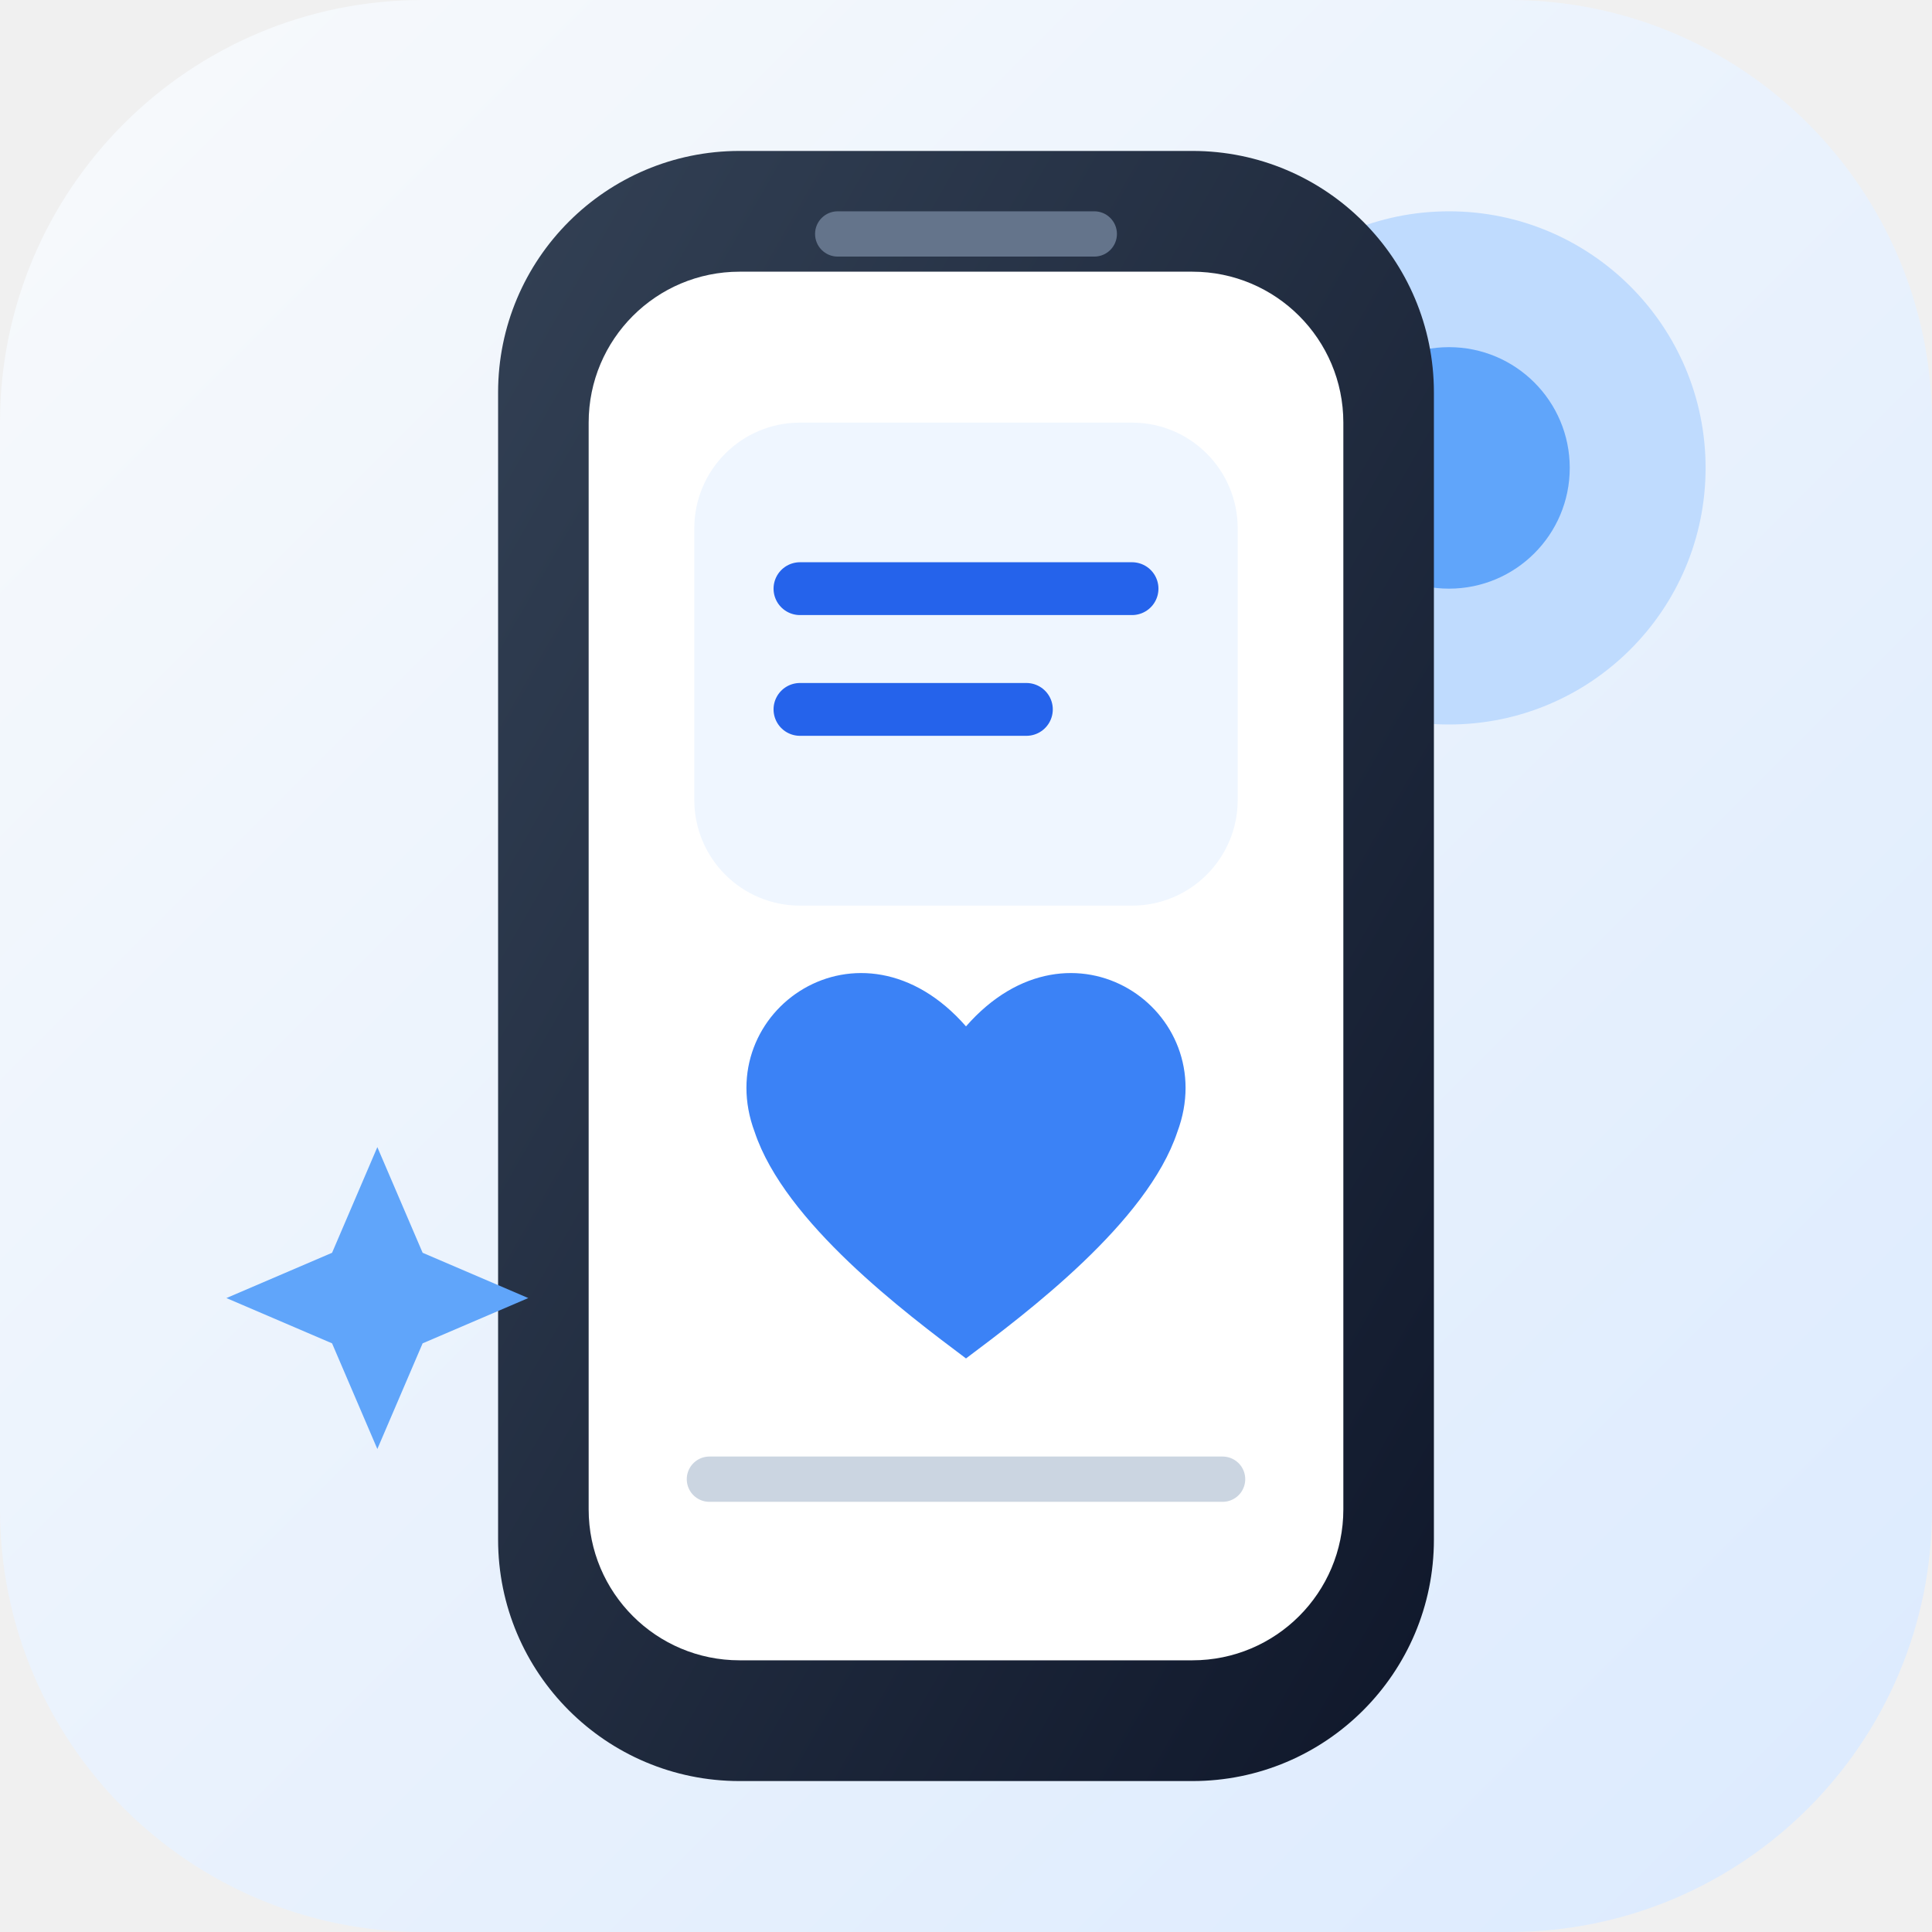
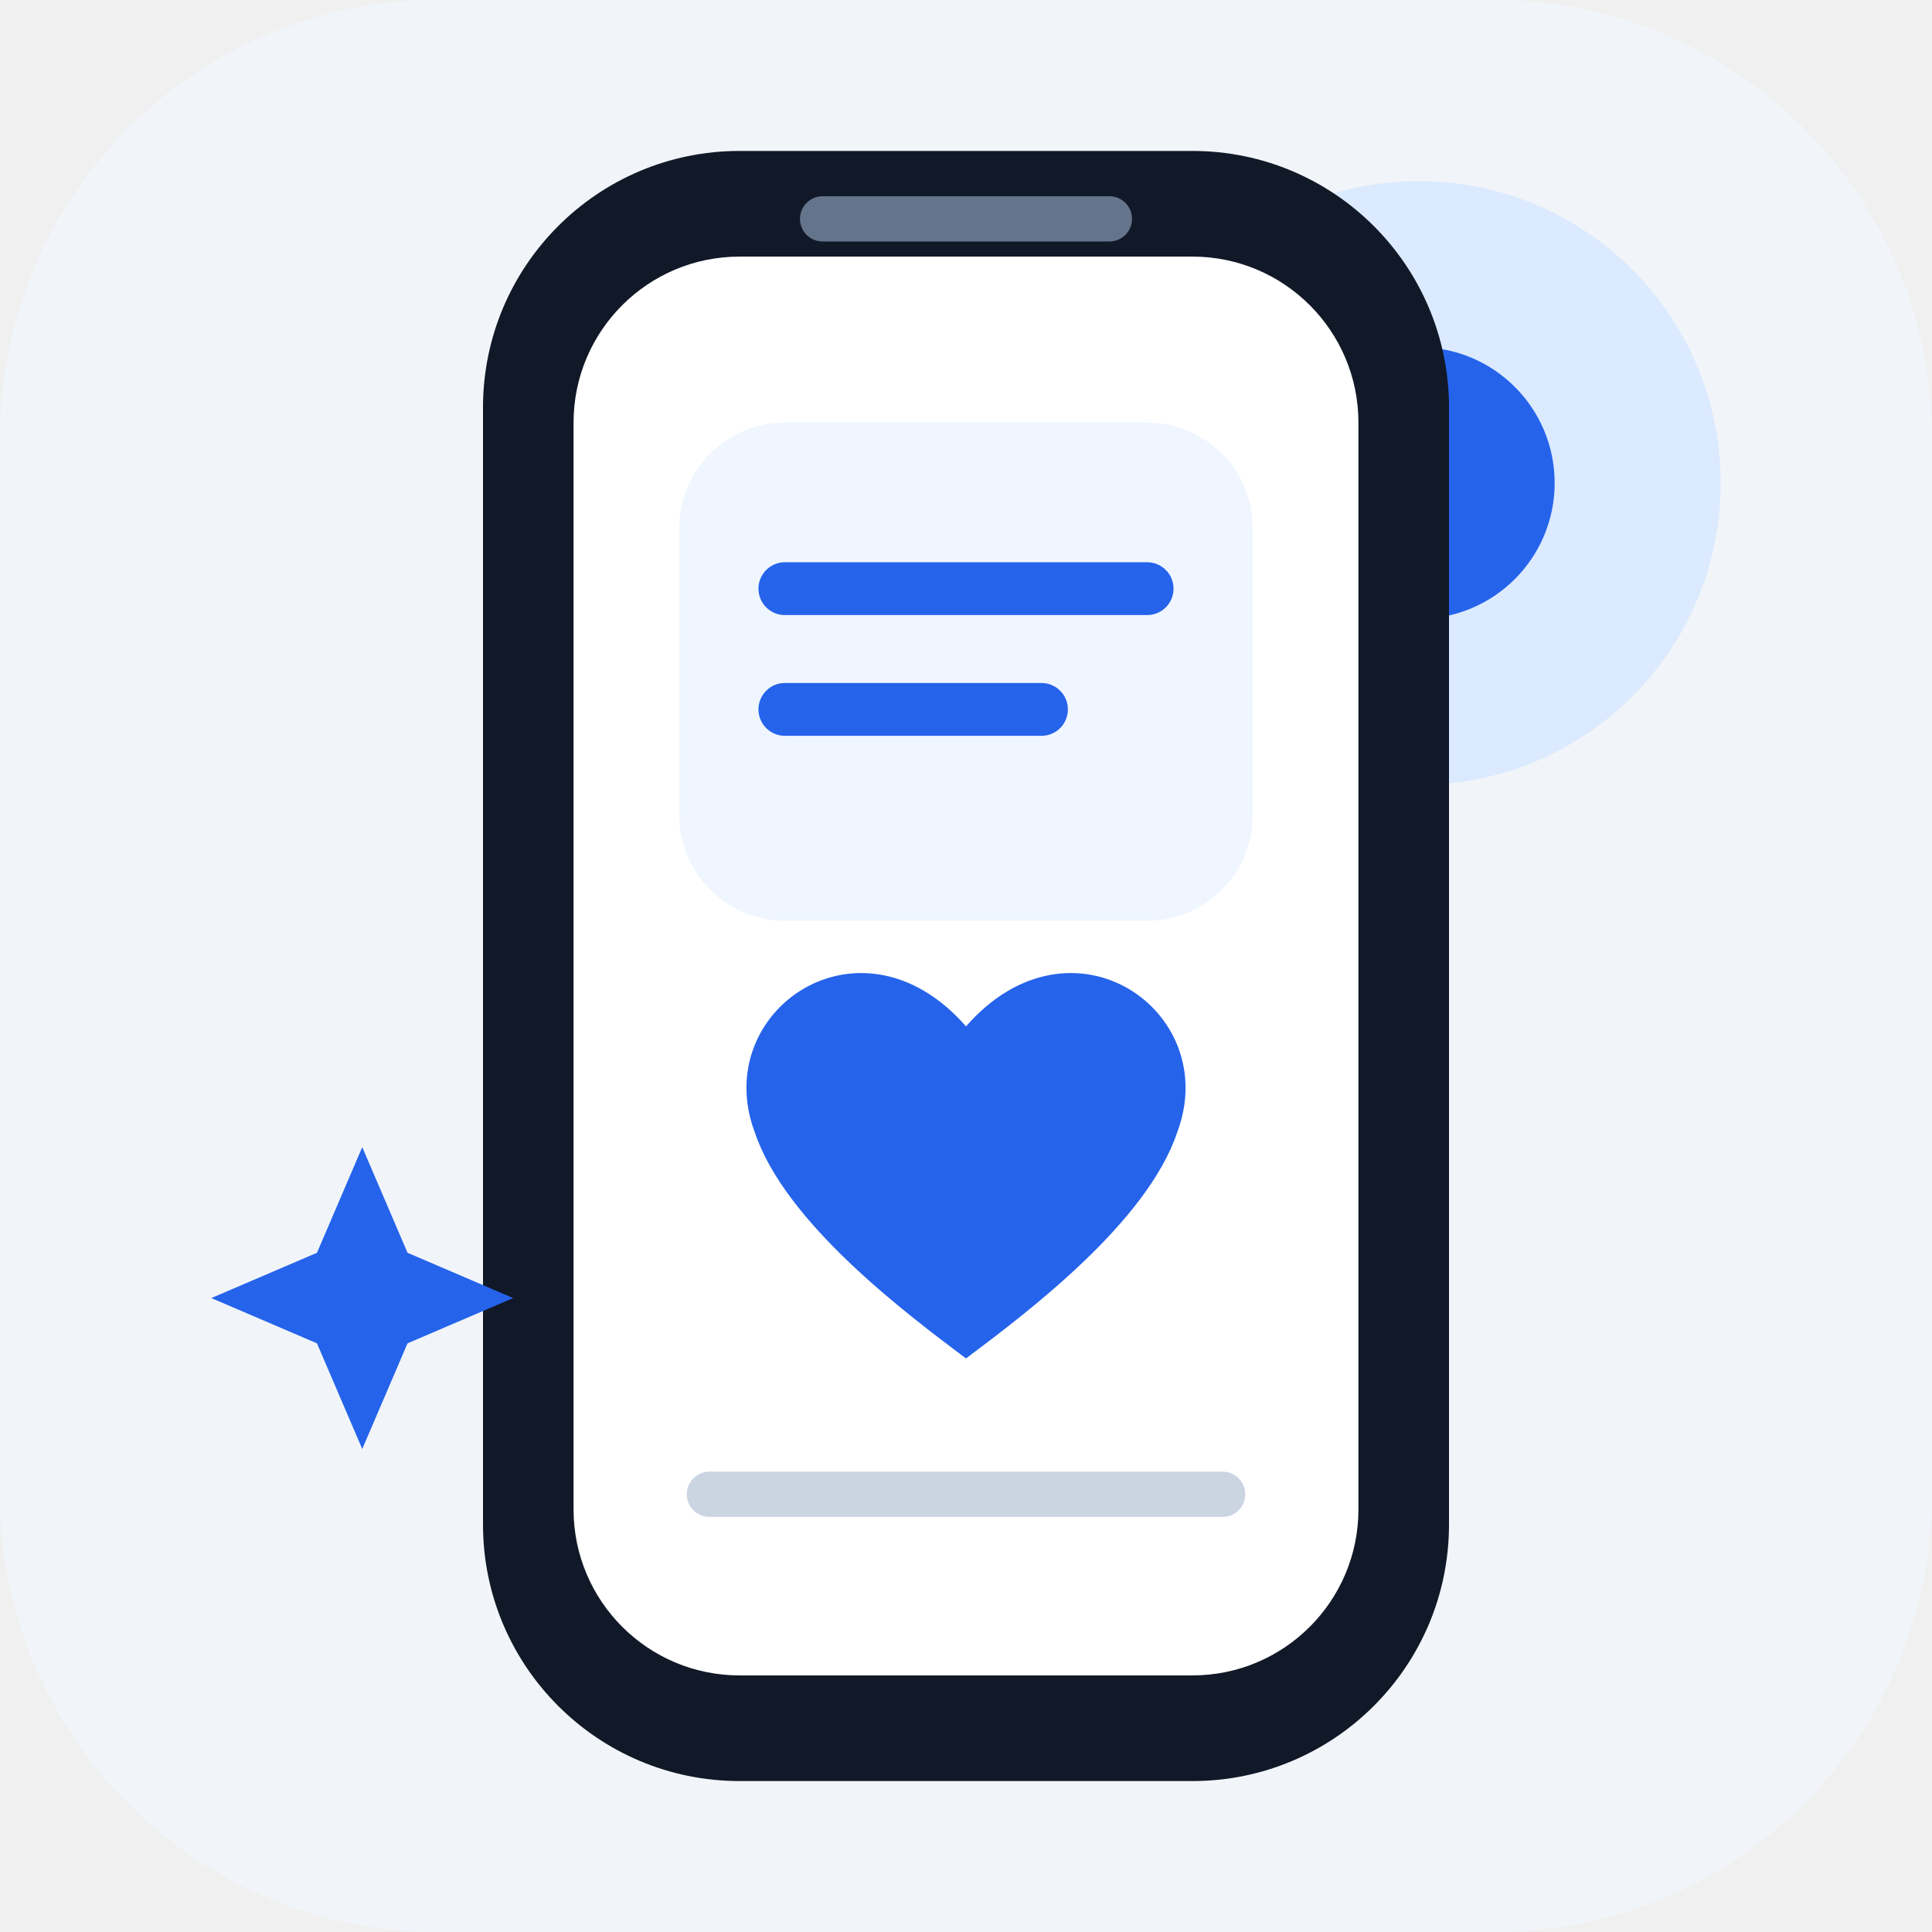
- <svg xmlns="http://www.w3.org/2000/svg" viewBox="0 0 128 128" role="img" aria-labelledby="title">
-   <defs>
-     <linearGradient id="bg" x1="0" y1="0" x2="1" y2="1">
-       <stop stop-color="#f8fafc" />
-       <stop offset="1" stop-color="#dbeafe" />
-     </linearGradient>
-     <linearGradient id="phone" x1="0" y1="0" x2="1" y2="1">
-       <stop stop-color="#334155" />
-       <stop offset="1" stop-color="#0f172a" />
-     </linearGradient>
-   </defs>
-   <rect width="128" height="128" rx="28" fill="url(#bg)" />
-   <circle cx="96" cy="31" r="17" fill="#bfdbfe" />
-   <circle cx="96" cy="31" r="8" fill="#60a5fa" />
-   <rect x="33" y="10" width="62" height="108" rx="16" fill="url(#phone)" />
-   <rect x="39" y="18" width="50" height="92" rx="10" fill="#ffffff" />
-   <rect x="54" y="14" width="20" height="3" rx="1.5" fill="#64748b" />
-   <rect x="46" y="28" width="36" height="32" rx="7" fill="#eff6ff" />
-   <path d="M53 39h22M53 47h15" stroke="#2563eb" stroke-width="3.5" stroke-linecap="round" />
-   <path d="M64 68c-7-8-17-1-14 7 2 6 10 12 14 15 4-3 12-9 14-15 3-8-7-15-14-7Z" fill="#3b82f6" />
-   <path d="M47 98h34" stroke="#cbd5e1" stroke-width="3" stroke-linecap="round" />
-   <path d="m25 76 3 7 7 3-7 3-3 7-3-7-7-3 7-3z" fill="#60a5fa" />
+ <svg xmlns="http://www.w3.org/2000/svg" viewBox="0 0 128 128">
+   <rect width="128" height="128" rx="29" fill="#f1f5f9" />
+   <circle cx="94" cy="32" r="20" fill="#dbeafe" />
+   <circle cx="94" cy="32" r="9" fill="#2563eb" />
+   <rect x="32" y="10" width="64" height="108" rx="17" fill="#111827" />
+   <rect x="38" y="17" width="52" height="94" rx="11" fill="#fff" />
+   <rect x="53" y="13" width="22" height="3" rx="1.5" fill="#64748b" />
+   <rect x="45" y="28" width="38" height="33" rx="7" fill="#eff6ff" />
+   <path d="M52 39h24M52 47h17" stroke="#2563eb" stroke-width="3.5" stroke-linecap="round" />
+   <path d="M64 68c-7-8-17-1-14 7 2 6 10 12 14 15 4-3 12-9 14-15 3-8-7-15-14-7Z" fill="#2563eb" />
+   <path d="M47 99h34" stroke="#cbd5e1" stroke-width="3" stroke-linecap="round" />
+   <path d="m24 76 3 7 7 3-7 3-3 7-3-7-7-3 7-3z" fill="#2563eb" />
</svg>
